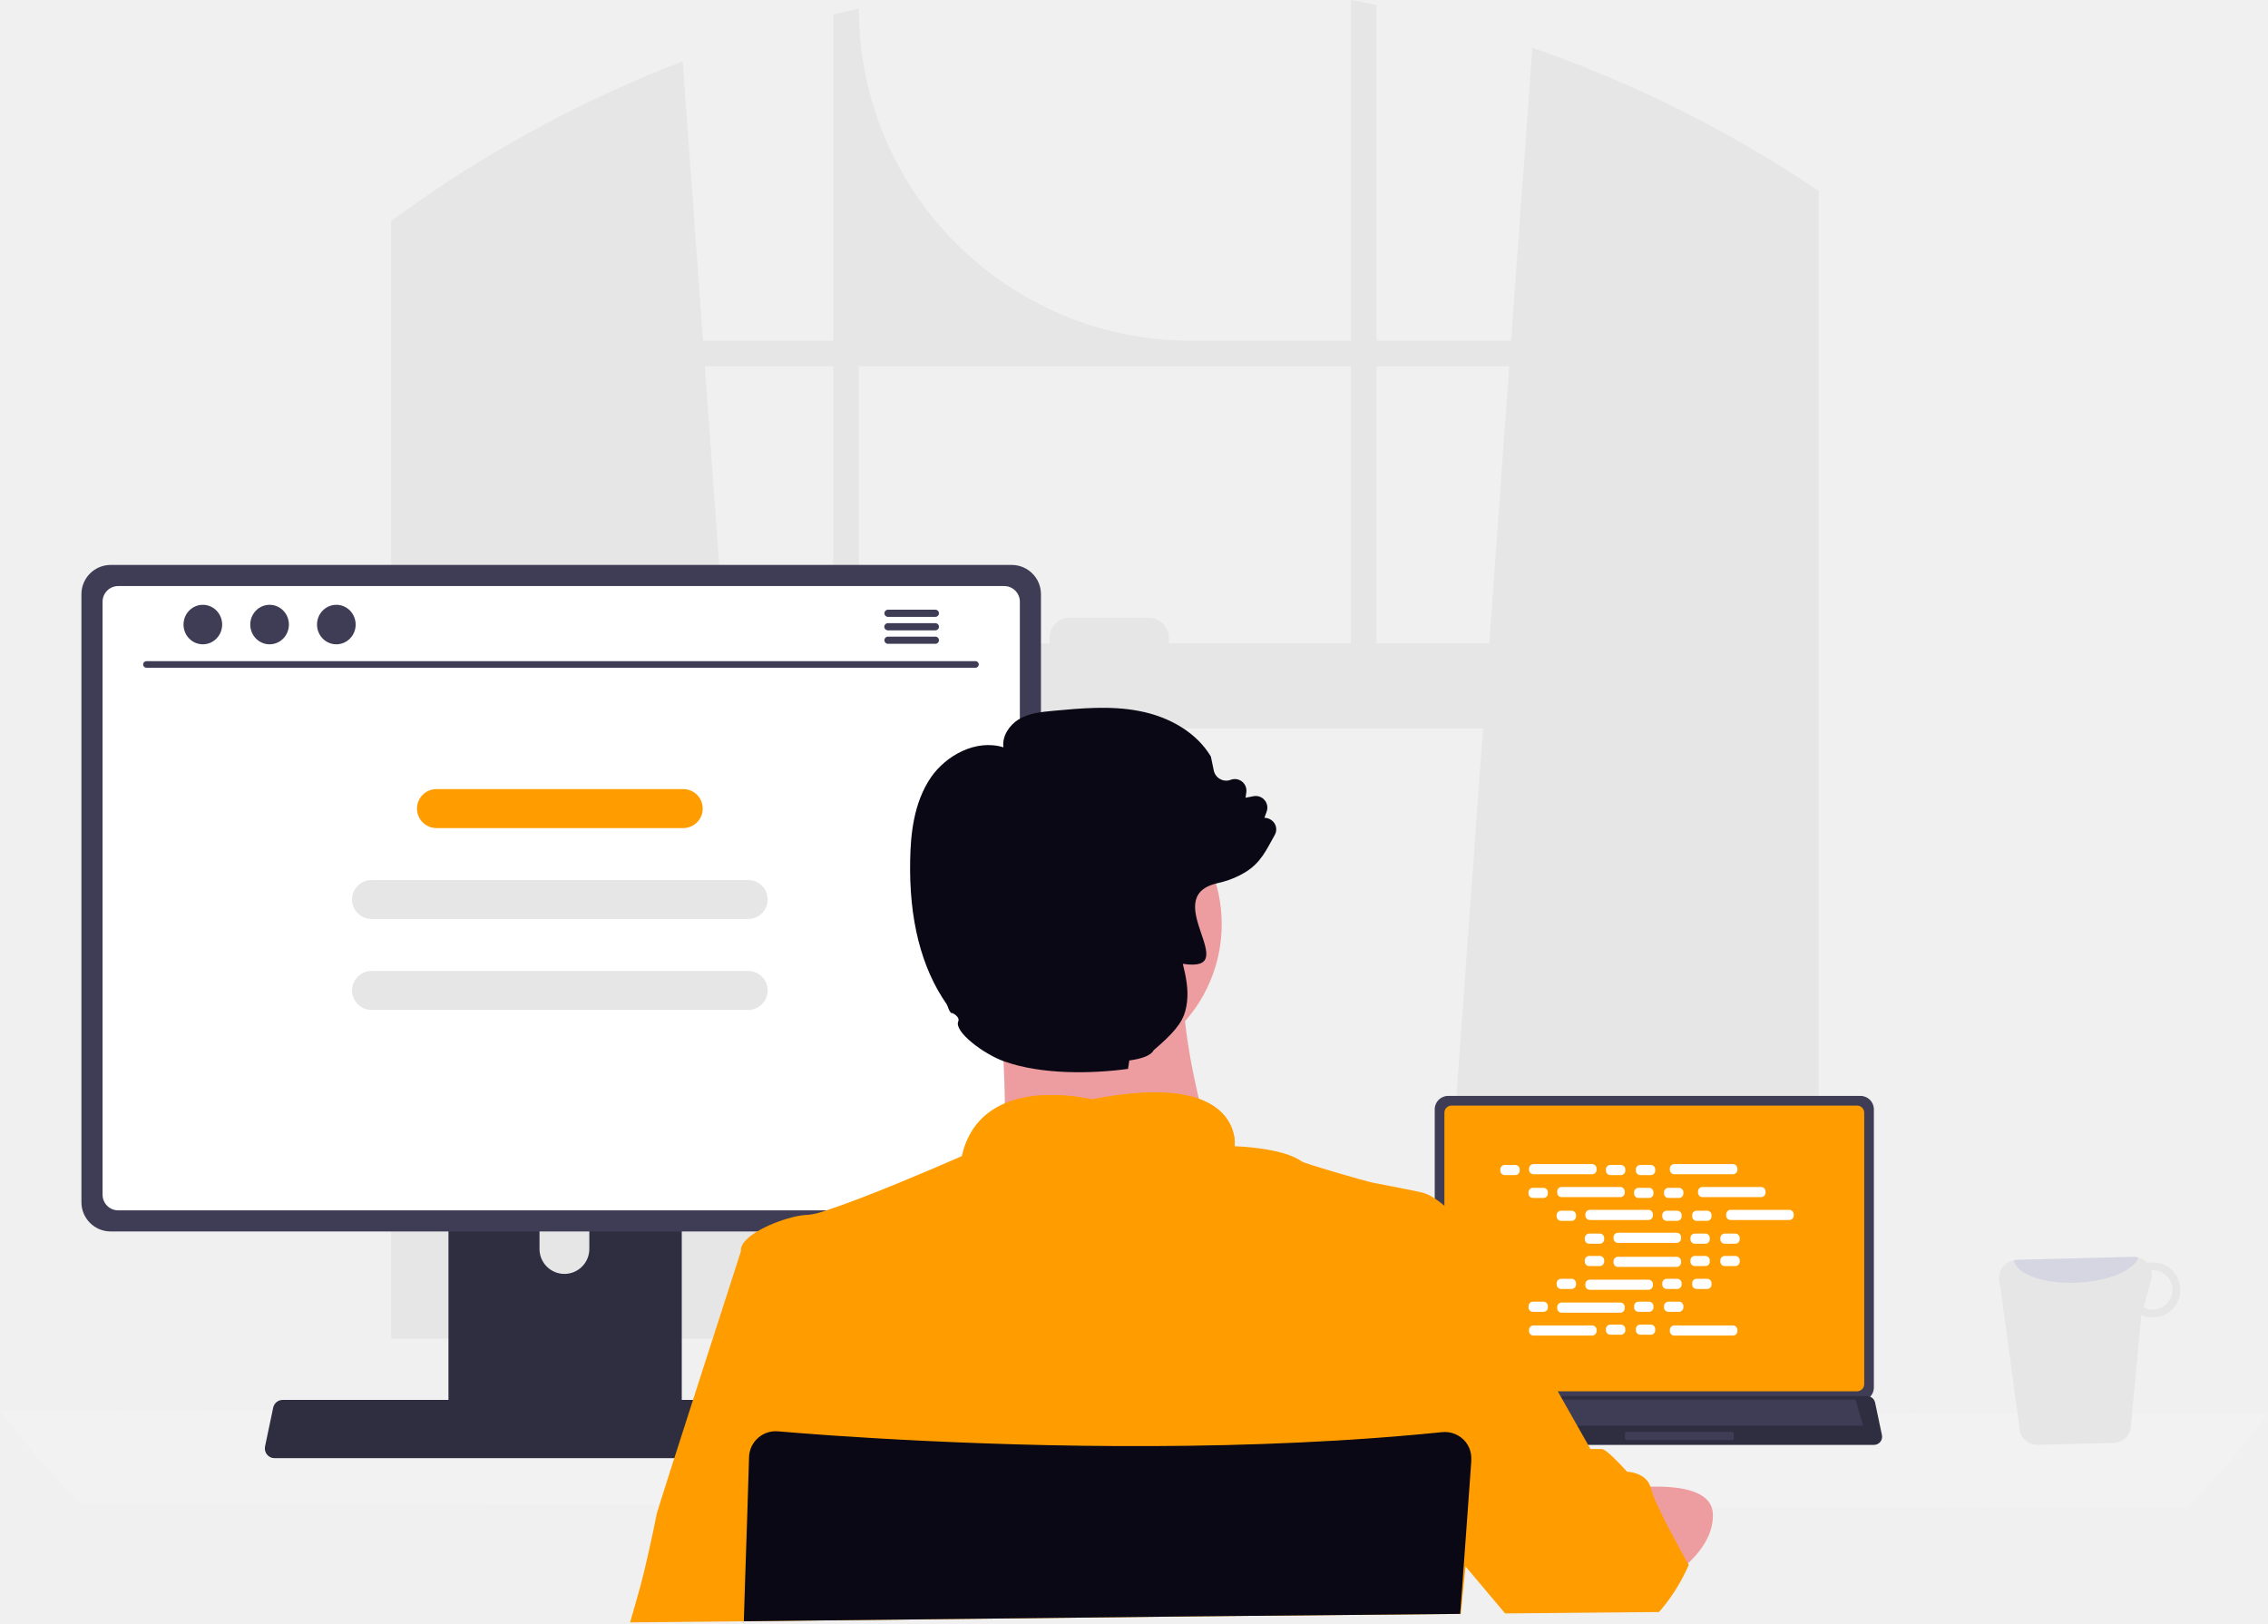
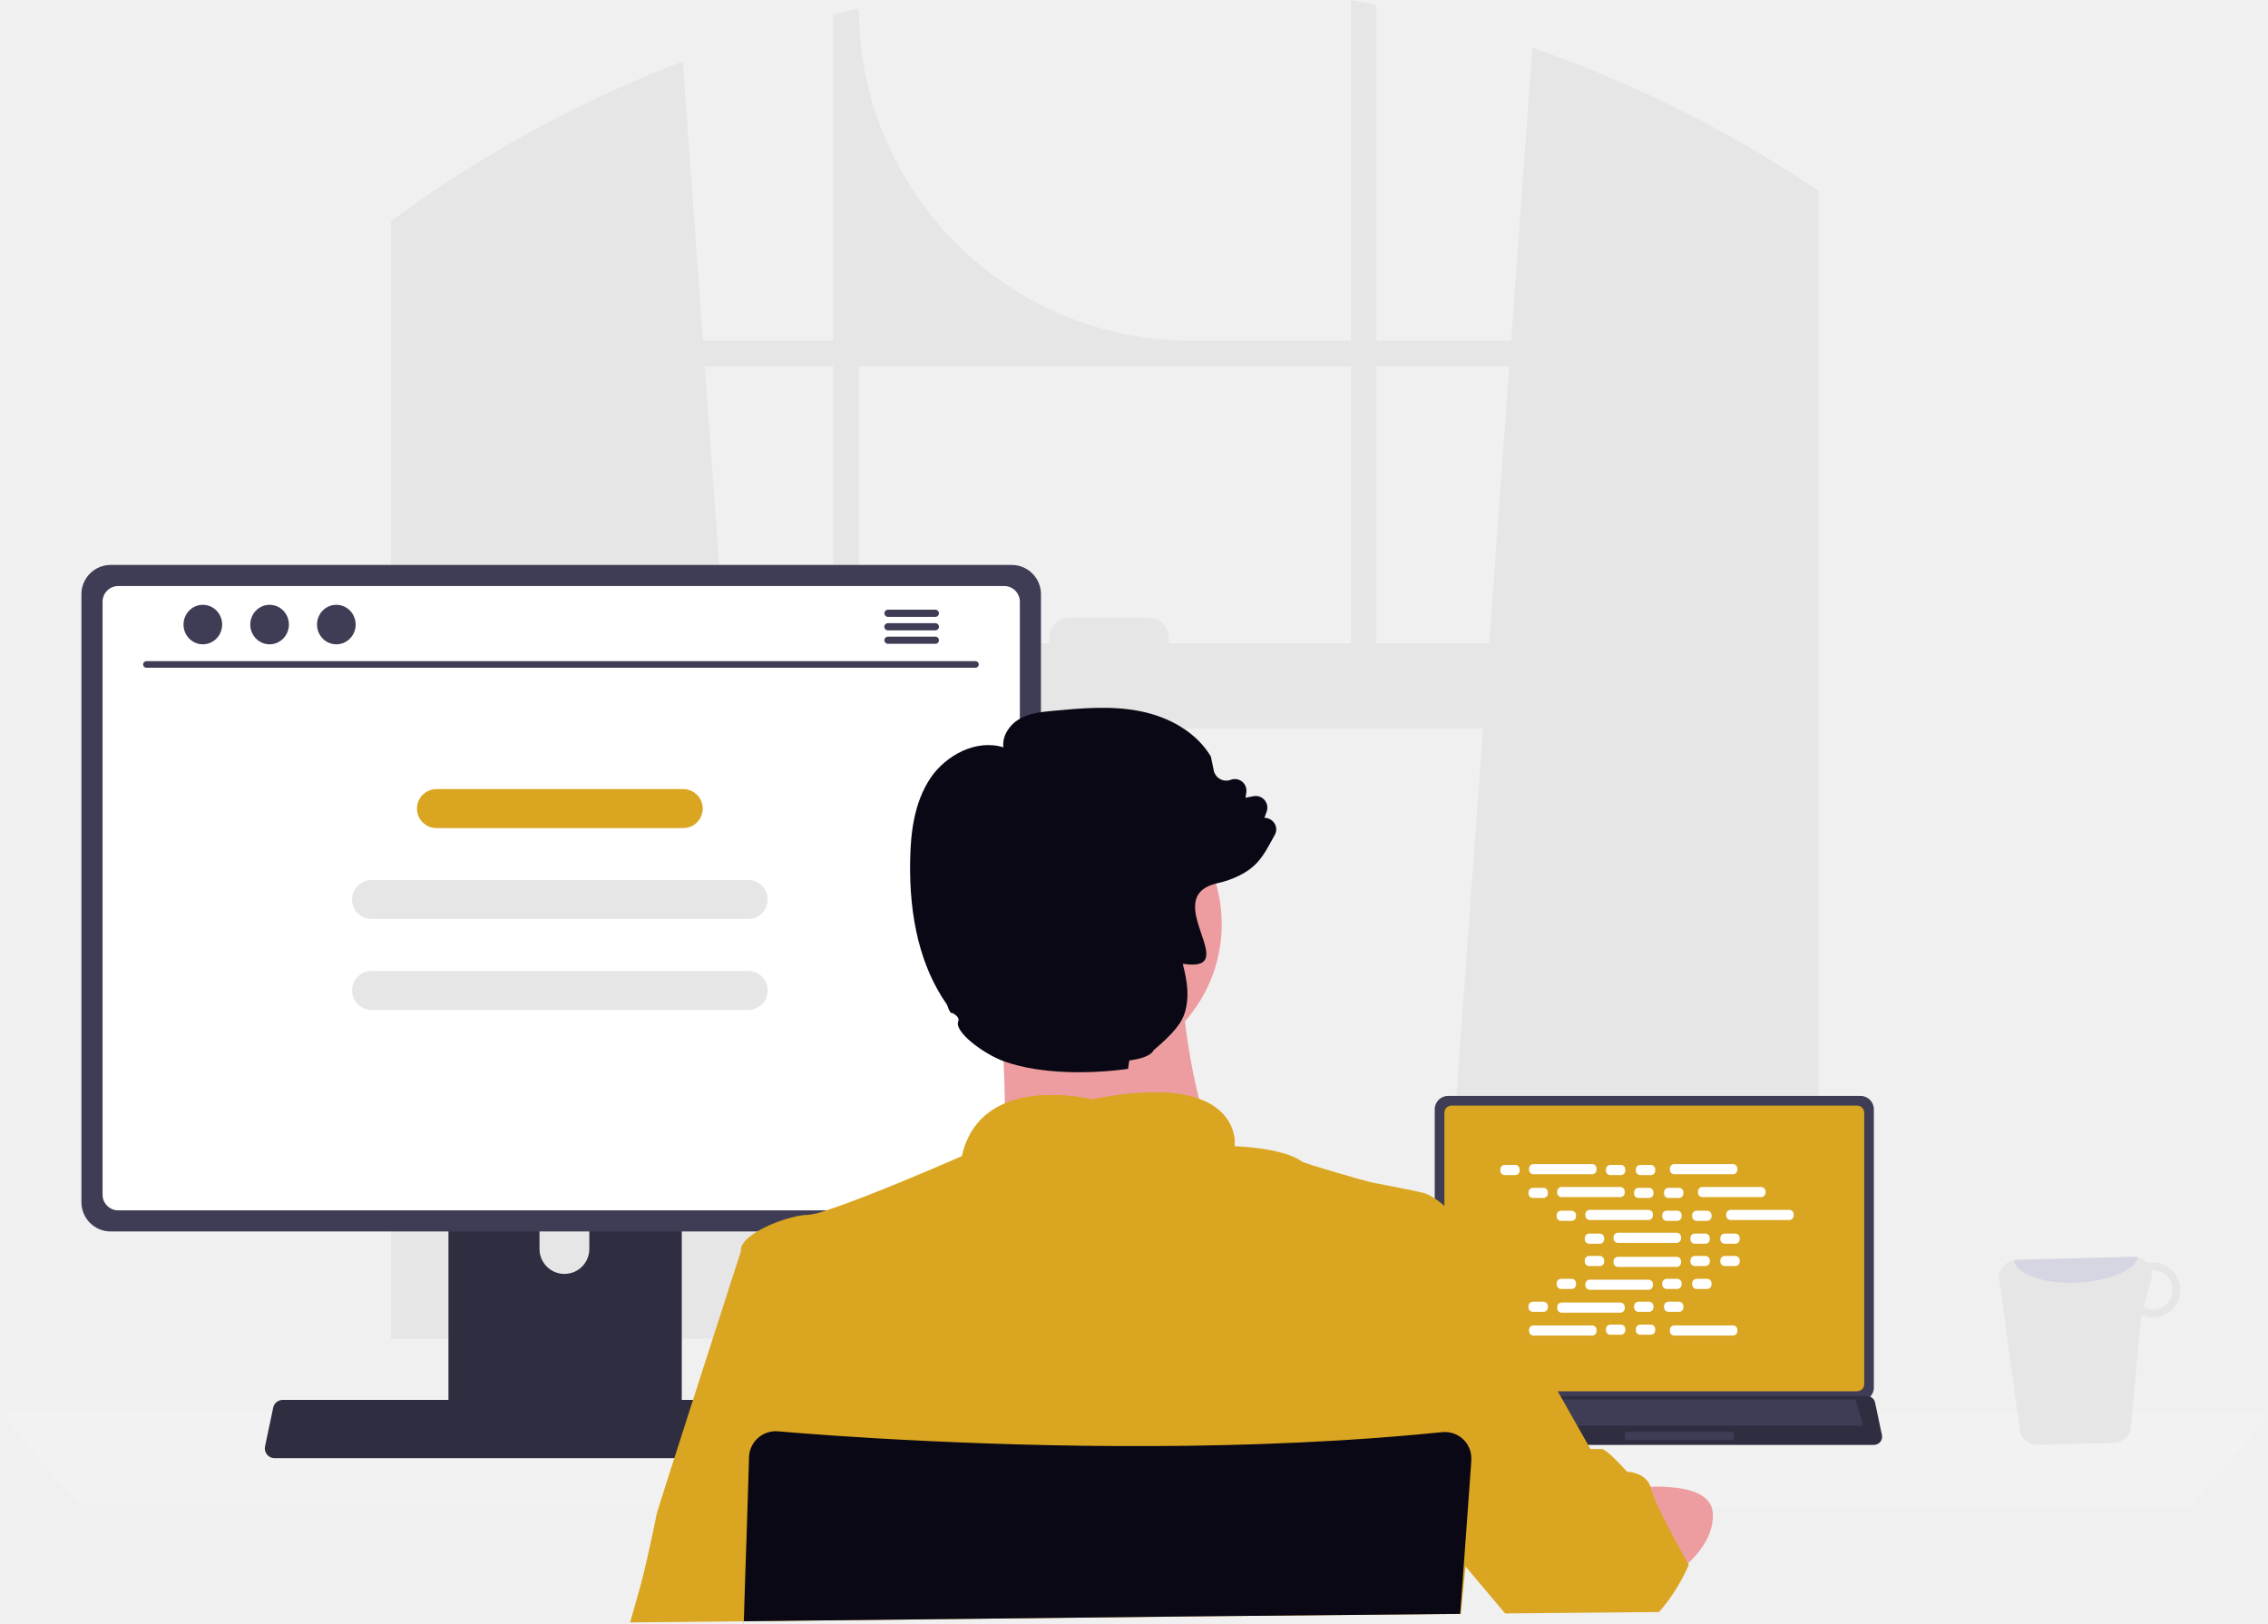
<svg xmlns="http://www.w3.org/2000/svg" width="800" height="572.62" viewBox="0 0 800 572.62" role="img" artist="Katerina Limpitsouni" source="https://undraw.co/">
  <g transform="translate(-28.583 -435)">
    <path d="M878.163,227.233c-1-.664-2-1.294-3-1.936a435.517,435.517,0,0,0-91.985-44.589l-7.491,103.335H728.2V165.624c-2.989-.618-6-1.2-9.014-1.752V284.043H662.753A117.137,117.137,0,0,1,545.616,166.906h0c-3.024.653-6.025,1.352-9.026,2.1V284.043H490.627l-7.136-98.536a436.225,436.225,0,0,0-93.851,49.858c-.5.344-1.008.7-1.5,1.042-2.531,1.775-5.028,3.585-7.514,5.418V636.049H516.089l-2.394-33.158L500.523,420.835H765.779L752.607,602.891l-2.394,33.158H884.176V231.219Q881.186,229.192,878.163,227.233ZM536.591,390.769H498.347l-7.067-97.7h45.311Zm182.595,0H654.953v-1.936a7.078,7.078,0,0,0-7.09-7.078H619.939a7.075,7.075,0,0,0-7.078,7.078v1.936H545.616v-97.7H719.186Zm9.014,0v-97.7h46.834l-7.067,97.7Z" transform="translate(-214.08 271.129)" fill="#e6e6e6" />
    <path d="M206.59,598.162a316.829,316.829,0,0,0,28.591,33.158L978,632.466a316.84,316.84,0,0,0,28.591-33.159Z" transform="translate(-178.007 334.261)" fill="#f2f2f2" />
    <path d="M702.02,506.061v98.163a4.721,4.721,0,0,0,4.718,4.718H852.2a4.722,4.722,0,0,0,4.718-4.718V506.061a4.724,4.724,0,0,0-4.718-4.713H706.738a4.724,4.724,0,0,0-4.718,4.713Z" transform="translate(-167.359 320.188)" fill="#3f3d56" />
-     <path d="M705,506.849v95.73a2.526,2.526,0,0,0,2.521,2.521h143.04a2.526,2.526,0,0,0,2.521-2.521v-95.73a2.527,2.527,0,0,0-2.521-2.527H707.521A2.527,2.527,0,0,0,705,506.849Z" transform="translate(-166.926 320.62)" fill="#FF9D00" />
+     <path d="M705,506.849v95.73a2.526,2.526,0,0,0,2.521,2.521h143.04a2.526,2.526,0,0,0,2.521-2.521v-95.73a2.527,2.527,0,0,0-2.521-2.527H707.521A2.527,2.527,0,0,0,705,506.849Z" transform="translate(-166.926 320.62)" fill="#DAA520" />
    <path d="M699.446,609.93A2.829,2.829,0,0,0,701.672,611H857.433a2.866,2.866,0,0,0,2.8-3.454l-2.418-11.485a2.871,2.871,0,0,0-1.785-2.082,2.775,2.775,0,0,0-1.017-.192H704.08a2.776,2.776,0,0,0-1.017.192,2.871,2.871,0,0,0-1.785,2.082l-2.418,11.485a2.864,2.864,0,0,0,.585,2.389Z" transform="translate(-167.827 333.625)" fill="#2f2e41" />
    <rect width="4.797" height="2.878" rx="0.488" transform="translate(542.16 932.354) rotate(180)" fill="#3f3d56" />
    <rect width="4.797" height="2.878" rx="0.488" transform="translate(542.274 937.151) rotate(180)" fill="#3f3d56" />
    <path d="M.559,0H37.82a.559.559,0,0,1,.559.559v1.76a.559.559,0,0,1-.559.559H.559A.559.559,0,0,1,0,2.319V.559A.559.559,0,0,1,.559,0Z" transform="translate(640.14 942.909) rotate(180)" fill="#3f3d56" />
    <rect width="6.833" height="3.576" rx="1.561" transform="translate(557.798 845.887)" fill="#fff" />
    <rect width="6.833" height="3.576" rx="1.561" transform="translate(595.05 845.887)" fill="#fff" />
    <rect width="6.833" height="3.576" rx="1.561" transform="translate(605.604 845.887)" fill="#fff" />
    <rect width="23.819" height="3.576" rx="1.561" transform="translate(567.931 845.588)" fill="#fff" />
    <rect width="23.819" height="3.576" rx="1.561" transform="translate(617.599 845.588)" fill="#fff" />
    <rect width="6.833" height="3.576" rx="1.561" transform="translate(567.732 853.957)" fill="#fff" />
    <rect width="6.833" height="3.576" rx="1.561" transform="translate(604.983 853.957)" fill="#fff" />
    <rect width="6.833" height="3.576" rx="1.561" transform="translate(615.538 853.957)" fill="#fff" />
    <rect width="23.819" height="3.576" rx="1.561" transform="translate(577.865 853.659)" fill="#fff" />
    <rect width="23.819" height="3.576" rx="1.561" transform="translate(627.532 853.659)" fill="#fff" />
    <rect width="6.833" height="3.576" rx="1.561" transform="translate(577.666 862.029)" fill="#fff" />
    <rect width="6.833" height="3.576" rx="1.561" transform="translate(614.916 862.029)" fill="#fff" />
    <rect width="6.833" height="3.576" rx="1.561" transform="translate(625.471 862.029)" fill="#fff" />
    <rect width="23.819" height="3.576" rx="1.561" transform="translate(587.798 861.73)" fill="#fff" />
    <rect width="23.819" height="3.576" rx="1.561" transform="translate(637.466 861.73)" fill="#fff" />
    <rect width="6.833" height="3.576" rx="1.561" transform="translate(587.599 870.099)" fill="#fff" />
    <rect width="6.833" height="3.576" rx="1.561" transform="translate(624.85 870.099)" fill="#fff" />
    <rect width="6.833" height="3.576" rx="1.561" transform="translate(635.404 870.099)" fill="#fff" />
    <rect width="23.819" height="3.576" rx="1.561" transform="translate(597.732 869.801)" fill="#fff" />
    <rect width="6.833" height="3.576" rx="1.561" transform="translate(595.05 902.193)" fill="#fff" />
    <rect width="6.833" height="3.576" rx="1.561" transform="translate(605.604 902.193)" fill="#fff" />
    <rect width="23.819" height="3.576" rx="1.561" transform="translate(617.599 902.491)" fill="#fff" />
    <rect width="6.833" height="3.576" rx="1.561" transform="translate(557.798 902.193)" fill="#fff" />
    <rect width="23.819" height="3.576" rx="1.561" transform="translate(567.931 902.491)" fill="#fff" />
    <rect width="6.833" height="3.576" rx="1.561" transform="translate(567.732 894.122)" fill="#fff" />
    <rect width="6.833" height="3.576" rx="1.561" transform="translate(604.983 894.122)" fill="#fff" />
    <rect width="6.833" height="3.576" rx="1.561" transform="translate(615.538 894.122)" fill="#fff" />
    <rect width="23.819" height="3.576" rx="1.561" transform="translate(577.865 894.42)" fill="#fff" />
    <rect width="6.833" height="3.576" rx="1.561" transform="translate(577.666 886.051)" fill="#fff" />
    <rect width="6.833" height="3.576" rx="1.561" transform="translate(614.916 886.051)" fill="#fff" />
    <rect width="6.833" height="3.576" rx="1.561" transform="translate(625.471 886.051)" fill="#fff" />
    <rect width="23.819" height="3.576" rx="1.561" transform="translate(587.798 886.349)" fill="#fff" />
    <rect width="6.833" height="3.576" rx="1.561" transform="translate(587.599 877.98)" fill="#fff" />
    <rect width="6.833" height="3.576" rx="1.561" transform="translate(624.85 877.98)" fill="#fff" />
    <rect width="6.833" height="3.576" rx="1.561" transform="translate(635.404 877.98)" fill="#fff" />
    <rect width="23.819" height="3.576" rx="1.561" transform="translate(597.732 878.278)" fill="#fff" />
    <path d="M398.28,501.855V619.324h82.295V501.855a3.949,3.949,0,0,0-2.783-3.78,3.636,3.636,0,0,0-1.18-.183H402.254A3.967,3.967,0,0,0,398.28,501.855ZM430.4,542.218a8.785,8.785,0,1,1,17.57,0v13.63a8.785,8.785,0,1,1-17.57,0Z" transform="translate(-211.513 319.685)" fill="#2f2e41" />
    <path d="M398.06,600.632V611.96a2.229,2.229,0,0,0,2.211,2.222h78.378a2.222,2.222,0,0,0,2.211-2.222V600.632Z" transform="translate(-211.545 334.62)" fill="#3f3d56" />
    <path d="M285.25,348.139V562.621a10.316,10.316,0,0,0,10.308,10.308H613.4a10.316,10.316,0,0,0,10.308-10.308V348.139a10.322,10.322,0,0,0-10.308-10.3H295.558a10.321,10.321,0,0,0-10.308,10.3Z" transform="translate(-227.944 296.419)" fill="#3f3d56" />
    <path d="M291.76,349.863V559.03a5.519,5.519,0,0,0,5.509,5.509H609.806a5.519,5.519,0,0,0,5.509-5.509V349.863a5.521,5.521,0,0,0-5.509-5.521H297.269A5.521,5.521,0,0,0,291.76,349.863Z" transform="translate(-226.998 297.364)" fill="#fff" />
    <path d="M342.5,614.239a3.377,3.377,0,0,0,2.657,1.271H531.094a3.422,3.422,0,0,0,3.344-4.123l-2.886-13.71a3.428,3.428,0,0,0-2.13-2.485,3.313,3.313,0,0,0-1.214-.229H348.03a3.316,3.316,0,0,0-1.214.229,3.427,3.427,0,0,0-2.13,2.485l-2.886,13.71A3.419,3.419,0,0,0,342.5,614.239Z" transform="translate(-219.734 333.796)" fill="#2f2e41" />
    <path d="M597.848,369.794H305.409a1.163,1.163,0,1,1,0-2.326h292.44a1.163,1.163,0,1,1,0,2.326Z" transform="translate(-225.183 300.726)" fill="#3f3d56" />
    <ellipse cx="6.815" cy="6.967" rx="6.815" ry="6.967" transform="translate(93.317 648.321)" fill="#3f3d56" />
    <ellipse cx="6.815" cy="6.967" rx="6.815" ry="6.967" transform="translate(116.861 648.321)" fill="#3f3d56" />
    <ellipse cx="6.815" cy="6.967" rx="6.815" ry="6.967" transform="translate(140.405 648.321)" fill="#3f3d56" />
    <path d="M0,0H138.582l2.729,9.163H0Z" transform="translate(544.477 928.654)" fill="#3f3d56" />
    <path d="M550.486,351.622H533.763a1.266,1.266,0,0,0,0,2.531h16.722a1.266,1.266,0,1,0,0-2.531Z" transform="translate(-191.998 298.422)" fill="#3f3d56" />
    <path d="M550.489,355.772H533.767a1.266,1.266,0,1,0,0,2.532h16.722a1.266,1.266,0,1,0,0-2.531Z" transform="translate(-192.002 299.025)" fill="#3f3d56" />
    <path d="M550.486,359.922H533.763a1.266,1.266,0,0,0,0,2.531h16.722a1.266,1.266,0,1,0,0-2.531Z" transform="translate(-191.998 299.629)" fill="#3f3d56" />
    <g transform="translate(733.68 878.293)">
      <path d="M900.245,605.468a6.468,6.468,0,0,0,6.233,4.366l26.706-.687a6.38,6.38,0,0,0,6.029-4.695l3.779-40.411a9.873,9.873,0,0,0,4.272.878,9.739,9.739,0,0,0-.489-19.472,8.249,8.249,0,0,0-1.75.182,6.6,6.6,0,0,0-4.913-2.12l-41.079,1.061a5.89,5.89,0,0,0-1.013.126,6.416,6.416,0,0,0-4.912,8.331Zm43.522-44.17,2.689-9.63a6.557,6.557,0,0,0,.021-3.4c.13,0,.246-.062.376-.062a6.966,6.966,0,1,1,.326,13.929A6.556,6.556,0,0,1,943.767,561.3Z" transform="translate(-892.779 -543.508)" fill="#e6e6e6" />
      <path d="M897.978,544.7c.875,5,10.715,8.522,22.546,7.911,10.88-.5,19.776-4.322,21.406-8.849a6.072,6.072,0,0,0-1.859-.248l-41.079,1.061a5.9,5.9,0,0,0-1.013.126Z" transform="translate(-892.737 -543.508)" fill="#d6d6e3" />
    </g>
    <g transform="translate(250.837 684.649)">
      <path d="M608.259,538.318s-88.873,10.718-80.387,0c3.073-3.877,3.921-15.363,3.751-28.448-.054-3.975-.2-8.092-.4-12.192-.983-19.65-3.349-38.854-3.349-38.854s77.708-36.621,68.776-7.592c-3.573,11.728-2.4,28.2.313,43.659.795,4.511,1.715,8.932,2.68,13.13A307.827,307.827,0,0,0,608.259,538.318Z" transform="translate(-399.458 -372.022)" fill="#ed9da0" />
-       <path d="M424.283,703.042v-.75l156.862-1.706,95.572-.893h.268l-.1,1.322.134-1.322h.17v-.152l1.224-12.013.464-4.546.143-1.42.125-1.188,5.52-18.409,5.52-18.382,4.645-15.479,7.092-23.652s-4.019-9.379-6.252-12.058-11-21.856-11-21.856-12.523-17.292-20.856-19.382c-3.492-.893-10.388-2.081-17.712-3.573-2.742-.554-23.758-6.624-25.009-7.467-6.565-4.814-23.018-5.359-23.652-5.359h0a.382.382,0,0,1,0-.063v-.08a9.146,9.146,0,0,0,0-1.125,7.175,7.175,0,0,0-.08-1.25,1.127,1.127,0,0,0-.063-.447c-.045-.322-.1-.661-.179-1.018a4.473,4.473,0,0,0-.107-.473,15.378,15.378,0,0,0-1.117-3.117c-.063-.143-.143-.295-.214-.438a16.294,16.294,0,0,0-1.518-2.349c-.116-.152-.241-.313-.375-.464a17.487,17.487,0,0,0-2.43-2.358c-.241-.188-.491-.384-.75-.563a4.172,4.172,0,0,0-.456-.322l-.795-.518-.741-.429c-.652-.357-1.34-.706-2.09-1.036-.232-.107-.482-.205-.732-.3s-.643-.25-.974-.375h-.054l-.67-.268c-.509-.17-1.027-.322-1.572-.473l-.831-.214-.893-.205-.893-.188c-.893-.179-1.849-.339-2.849-.464l-1.018-.125-1.045-.107-1.081-.089-1.536-.089-1.786-.063a111.389,111.389,0,0,0-23.448,2.494,64.549,64.549,0,0,0-16.3-1.5h-.777l-.893.054H528.6l-1.152.107a8.563,8.563,0,0,0-1.161.134c-.384.054-.786.1-1.17.161l-.589.1c-.581.1-1.17.205-1.786.33q-.295.054-.589.134c-.777.17-1.554.375-2.322.607-.384.107-.768.232-1.152.366-.2.054-.384.125-.572.2l-.572.205-.563.223-.67.268c-.339.143-.67.295-1,.456-.188.08-.375.17-.554.268s-.366.179-.536.277a24.783,24.783,0,0,0-5.547,3.912l-.456.438-.447.456c-.152.152-.295.313-.438.473a21.268,21.268,0,0,0-1.626,2.01c-.143.188-.277.375-.411.572a23.843,23.843,0,0,0-1.536,2.608c-.116.214-.223.438-.33.652a29.205,29.205,0,0,0-1.786,4.689q-.25.893-.456,1.786s-18.909,8.343-34.593,14.381c-4.171,1.608-8.1,3.064-11.388,4.162-.956.321-1.849.616-2.68.893a23.849,23.849,0,0,1-5.582,1.286,17.553,17.553,0,0,0-2.68.25c-7.208,1.17-19.561,6.252-20.91,11.353a3.294,3.294,0,0,0-.089,1.25s-29.377,90.954-29.7,92.624c-1.3,6.806-4.2,19.766-5.627,25.009-1.063,3.912-2.608,9.271-3.671,12.951a1.253,1.253,0,0,1-.089.313l40.042-.393v.75h.125Z" transform="translate(-384.17 -380.107)" fill="#FF9D00" />
-       <path d="M611.55,533.527c-25.9,4.77-74.671,3.742-95.75,3.019,7.726-27.689,45.4-18.275,45.4-18.275C607.835,508.964,611.407,528.275,611.55,533.527Z" transform="translate(-398.229 -380.111)" fill="#FF9D00" />
+       <path d="M424.283,703.042v-.75l156.862-1.706,95.572-.893h.268l-.1,1.322.134-1.322h.17v-.152l1.224-12.013.464-4.546.143-1.42.125-1.188,5.52-18.409,5.52-18.382,4.645-15.479,7.092-23.652s-4.019-9.379-6.252-12.058-11-21.856-11-21.856-12.523-17.292-20.856-19.382c-3.492-.893-10.388-2.081-17.712-3.573-2.742-.554-23.758-6.624-25.009-7.467-6.565-4.814-23.018-5.359-23.652-5.359h0a.382.382,0,0,1,0-.063v-.08a9.146,9.146,0,0,0,0-1.125,7.175,7.175,0,0,0-.08-1.25,1.127,1.127,0,0,0-.063-.447c-.045-.322-.1-.661-.179-1.018a4.473,4.473,0,0,0-.107-.473,15.378,15.378,0,0,0-1.117-3.117c-.063-.143-.143-.295-.214-.438a16.294,16.294,0,0,0-1.518-2.349c-.116-.152-.241-.313-.375-.464a17.487,17.487,0,0,0-2.43-2.358c-.241-.188-.491-.384-.75-.563a4.172,4.172,0,0,0-.456-.322l-.795-.518-.741-.429c-.652-.357-1.34-.706-2.09-1.036-.232-.107-.482-.205-.732-.3s-.643-.25-.974-.375h-.054l-.67-.268c-.509-.17-1.027-.322-1.572-.473l-.831-.214-.893-.205-.893-.188c-.893-.179-1.849-.339-2.849-.464l-1.018-.125-1.045-.107-1.081-.089-1.536-.089-1.786-.063a111.389,111.389,0,0,0-23.448,2.494,64.549,64.549,0,0,0-16.3-1.5h-.777l-.893.054H528.6l-1.152.107a8.563,8.563,0,0,0-1.161.134c-.384.054-.786.1-1.17.161l-.589.1c-.581.1-1.17.205-1.786.33q-.295.054-.589.134c-.777.17-1.554.375-2.322.607-.384.107-.768.232-1.152.366-.2.054-.384.125-.572.2l-.572.205-.563.223-.67.268c-.339.143-.67.295-1,.456-.188.08-.375.17-.554.268s-.366.179-.536.277a24.783,24.783,0,0,0-5.547,3.912l-.456.438-.447.456c-.152.152-.295.313-.438.473a21.268,21.268,0,0,0-1.626,2.01c-.143.188-.277.375-.411.572a23.843,23.843,0,0,0-1.536,2.608c-.116.214-.223.438-.33.652a29.205,29.205,0,0,0-1.786,4.689q-.25.893-.456,1.786s-18.909,8.343-34.593,14.381c-4.171,1.608-8.1,3.064-11.388,4.162-.956.321-1.849.616-2.68.893a23.849,23.849,0,0,1-5.582,1.286,17.553,17.553,0,0,0-2.68.25c-7.208,1.17-19.561,6.252-20.91,11.353a3.294,3.294,0,0,0-.089,1.25s-29.377,90.954-29.7,92.624c-1.3,6.806-4.2,19.766-5.627,25.009-1.063,3.912-2.608,9.271-3.671,12.951a1.253,1.253,0,0,1-.089.313l40.042-.393v.75h.125Z" transform="translate(-384.17 -380.107)" fill="#DAA520" />
+       <path d="M611.55,533.527c-25.9,4.77-74.671,3.742-95.75,3.019,7.726-27.689,45.4-18.275,45.4-18.275C607.835,508.964,611.407,528.275,611.55,533.527Z" transform="translate(-398.229 -380.111)" fill="#DAA520" />
      <path d="M776.94,672.225s30.511-4.689,31.11,8.709-15.559,22.758-15.559,22.758Z" transform="translate(-426.121 -396.736)" fill="#ed9da0" />
-       <path d="M791.874,692.2s-.795,1.893-2.26,4.636a61.634,61.634,0,0,1-8.039,11.763l-.241.259h-1.447l-51.573.473h-1.233l-.152-.179-10-11.87-3.769-4.475-.152-.188-.321-.375-.179-.214-.232-.277-7.333-8.7,2.68-11.165,4.564-18.811.116-.456.893-3.573.634-2.68,2.126-8.735,7.288-30.056,12.951,6.7L749.85,638.4l7.333,12.951H761.2c.759,0,2.5,1.465,4.252,3.153.625.6,1.25,1.233,1.786,1.786,1.59,1.643,2.849,3.055,2.849,3.055s6.511.143,8.262,5.27a6.249,6.249,0,0,1,.223.759,35.994,35.994,0,0,0,2.26,5.859c1.152,2.51,2.6,5.359,4.064,8.208,2.724,5.225,5.493,10.2,6.511,12l.125.223Z" transform="translate(-418.431 -389.916)" fill="#FF9D00" />
+       <path d="M791.874,692.2s-.795,1.893-2.26,4.636a61.634,61.634,0,0,1-8.039,11.763l-.241.259h-1.447l-51.573.473h-1.233l-.152-.179-10-11.87-3.769-4.475-.152-.188-.321-.375-.179-.214-.232-.277-7.333-8.7,2.68-11.165,4.564-18.811.116-.456.893-3.573.634-2.68,2.126-8.735,7.288-30.056,12.951,6.7L749.85,638.4l7.333,12.951H761.2c.759,0,2.5,1.465,4.252,3.153.625.6,1.25,1.233,1.786,1.786,1.59,1.643,2.849,3.055,2.849,3.055s6.511.143,8.262,5.27a6.249,6.249,0,0,1,.223.759,35.994,35.994,0,0,0,2.26,5.859c1.152,2.51,2.6,5.359,4.064,8.208,2.724,5.225,5.493,10.2,6.511,12l.125.223Z" transform="translate(-418.431 -389.916)" fill="#DAA520" />
      <path d="M429.08,717.336v-.75l156.862-1.706,95.572-.893h.268v-.152l.893-12,.384-5.359,1.465-20.2,1.152-15.988v-.393a9.484,9.484,0,0,0-.1-2.206.269.269,0,0,0,0-.089,9.282,9.282,0,0,0-1.786-4.144,9.414,9.414,0,0,0-8.414-3.573c-10.817,1.108-21.74,1.992-32.673,2.68-1.492.107-2.983.2-4.466.277-70.509,4.189-140.383.795-178.192-1.786l-2.68-.2c-6.547-.465-12.022-.893-16.238-1.259a9.414,9.414,0,0,0-10.039,7.619,9.827,9.827,0,0,0-.161,1.465l-.607,19.793-.831,25.072-.393,12.826v1Z" transform="translate(-388.967 -394.4)" fill="#090814" />
      <ellipse cx="51.737" cy="51.737" rx="51.737" ry="51.737" transform="translate(105.21 24.575)" fill="#ed9da0" />
      <path d="M670.988,405.522a4.365,4.365,0,0,0-3.123-1.382l.778-2.16a4.1,4.1,0,0,0-4.6-5.457l-2.833.546.267-1.893a4.1,4.1,0,0,0-5.492-4.435,4.373,4.373,0,0,1-3.762-.267,4.466,4.466,0,0,1-2.229-3.031l-.987-4.76-.1-.255c-4.807-8.012-14.049-13.84-25.359-15.977-10.067-1.916-20.389-.94-30.34-.023-3.948.372-8.406.79-12.122,3.065-3.158,1.951-5.829,5.852-5.283,9.788-9.811-3.007-20.331,3-25.544,10.566-6.177,9.01-7.187,20.3-7.35,29.12-.441,20.877,3.867,37.957,12.772,50.775.65.929.813,2.868,2.1,3.518l-.267-.43c1.44.72,2.9,1.881,2.357,3.123-1.567,3.576,8.848,11.483,16.186,14.1,13.388,4.772,31.187,4.366,43.7,2.647l.441-2.961c4.517-.615,7.7-1.788,8.592-3.623,1.579-1.347,2.926-2.554,4.1-3.669l.012-.012c.023-.023.07-.058.093-.081,5.655-5.422,6.967-8.511,7.559-13.213.569-4.61-.441-9.289-1.475-13.5,21.759,3.367-8.569-23.176,11.7-28.308a6.308,6.308,0,0,1,.708-.174c.592-.139,1.184-.279,1.753-.441a30.7,30.7,0,0,0,7.8-3.332c5.666-3.448,7.536-8.023,10.462-13.178a3.978,3.978,0,0,0-.522-4.679Z" transform="translate(-444.113 -365.348)" fill="#090814" />
    </g>
    <g transform="translate(152.761 713.325)">
-       <path d="M6.872,0H93.92a6.872,6.872,0,1,1,0,13.744H6.872A6.872,6.872,0,0,1,6.872,0Z" transform="translate(22.907 0)" fill="#FF9D00" />
+       <path d="M6.872,0H93.92a6.872,6.872,0,1,1,0,13.744H6.872A6.872,6.872,0,0,1,6.872,0Z" transform="translate(22.907 0)" fill="#DAA520" />
      <path d="M6.872,0H139.735a6.872,6.872,0,0,1,0,13.744H6.872A6.872,6.872,0,0,1,6.872,0Z" transform="translate(0 32.07)" fill="#e6e6e6" />
      <path d="M6.872,0H139.735a6.872,6.872,0,0,1,0,13.744H6.872A6.872,6.872,0,0,1,6.872,0Z" transform="translate(0 64.141)" fill="#e6e6e6" />
    </g>
  </g>
</svg>
